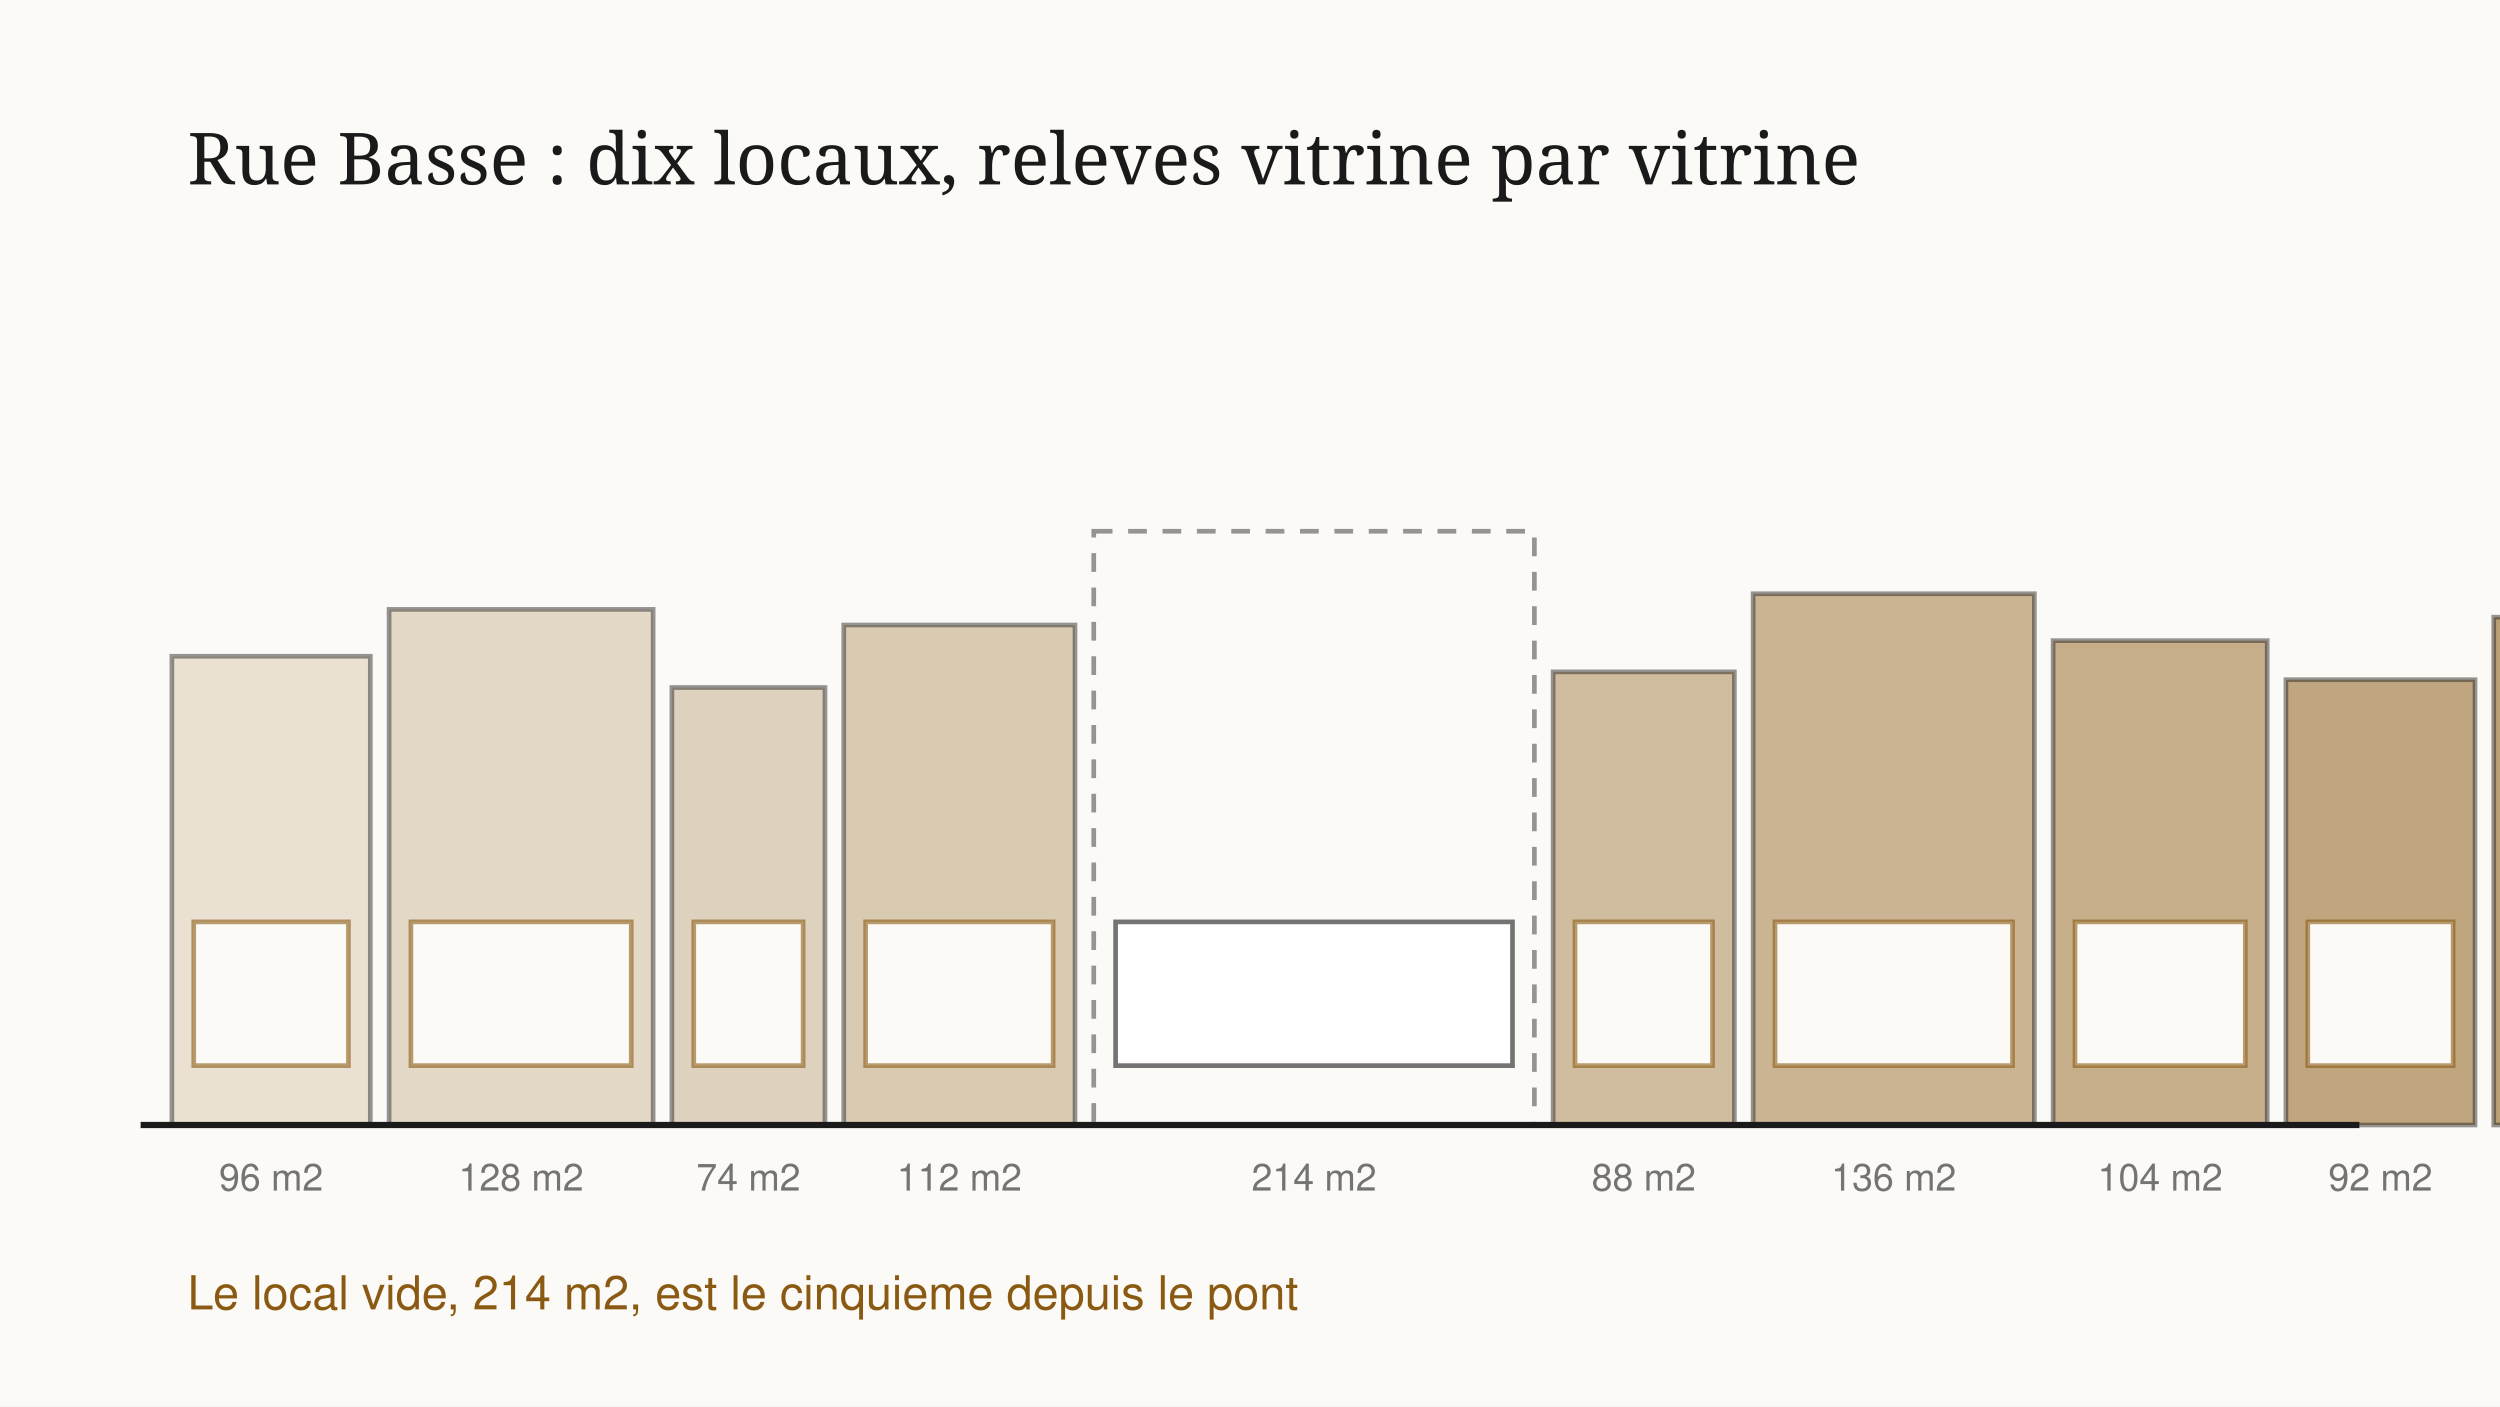
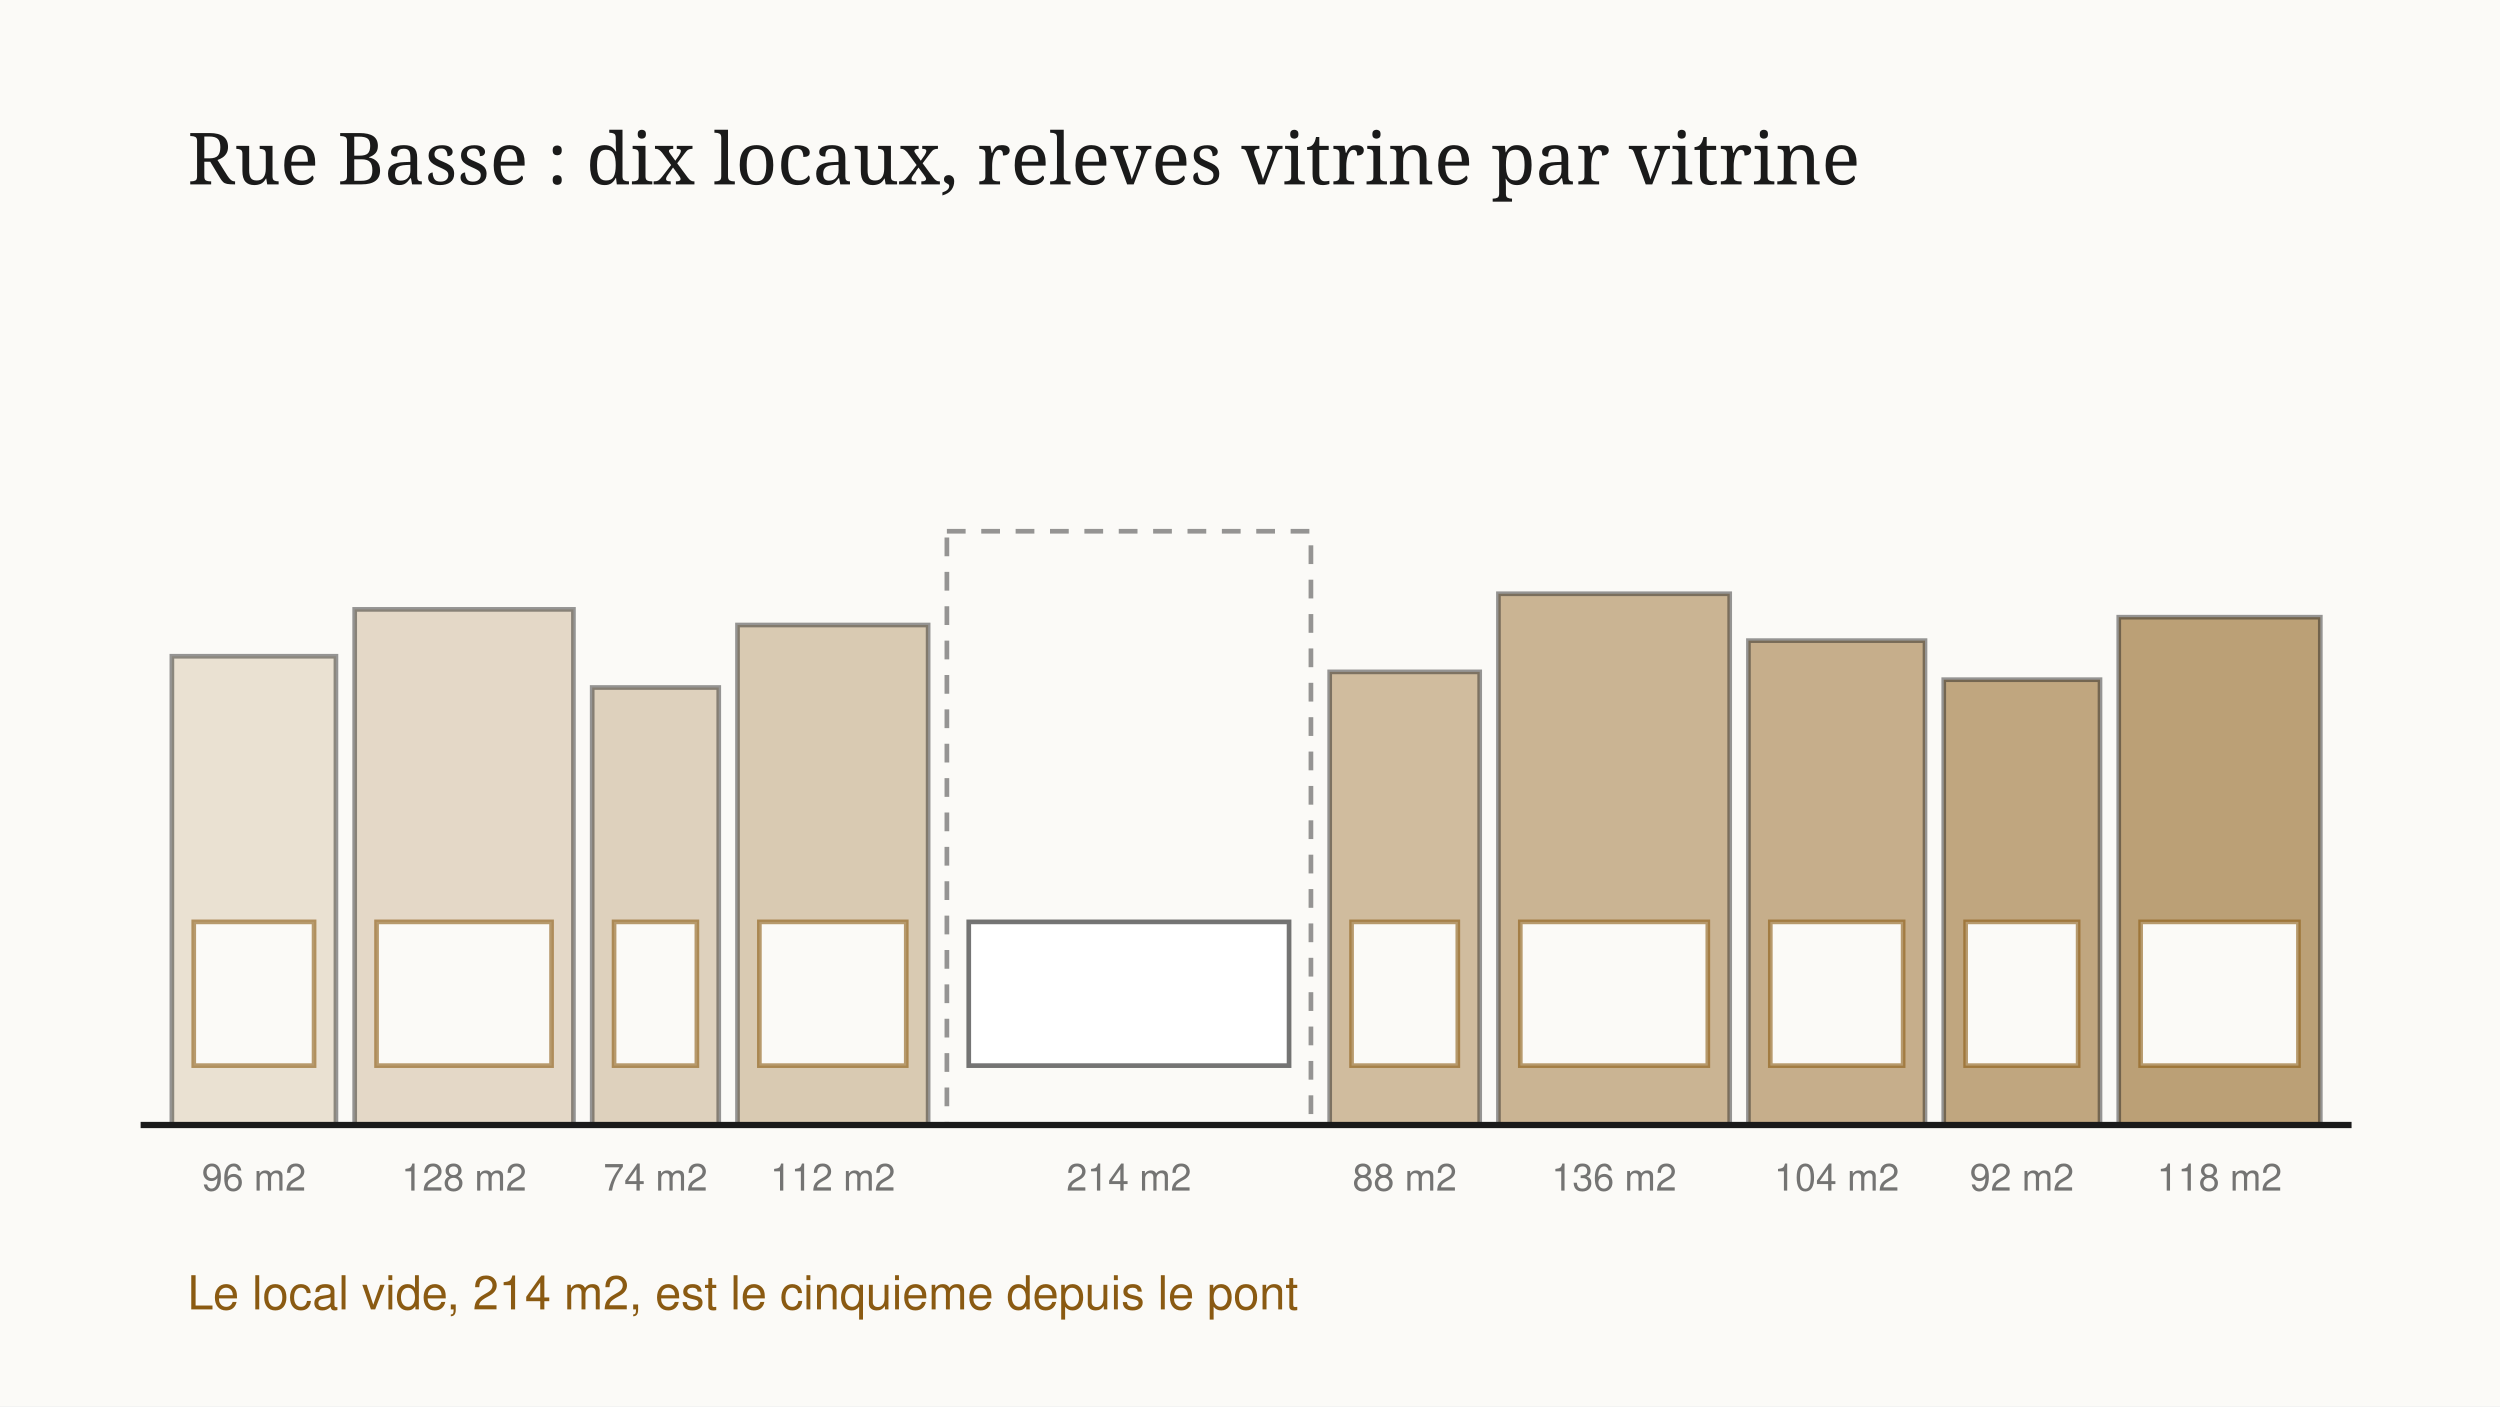
<svg xmlns="http://www.w3.org/2000/svg" viewBox="0 0 1600 900" width="1600" height="900" role="img">
  <rect width="1600" height="900" fill="#FBFAF7" />
  <text x="120" y="118" font-family="Georgia, serif" font-size="46" fill="#1A1A1A">Rue Basse : dix locaux, releves vitrine par vitrine</text>
-   <rect x="110" y="420" width="127" height="300" fill="#8A5A12" fill-opacity="0.16" stroke="#1A1A1A" stroke-opacity="0.45" stroke-width="3" />
-   <rect x="124" y="590" width="99" height="92" fill="#FBFAF7" stroke="#8A5A12" stroke-opacity="0.6" stroke-width="3" />
-   <text x="173.5" y="762" text-anchor="middle" font-family="Helvetica, Arial, sans-serif" font-size="24" fill="#1A1A1A" opacity="0.6">96 m2</text>
-   <rect x="249" y="390" width="169" height="330" fill="#8A5A12" fill-opacity="0.21" stroke="#1A1A1A" stroke-opacity="0.45" stroke-width="3" />
-   <rect x="263" y="590" width="141" height="92" fill="#FBFAF7" stroke="#8A5A12" stroke-opacity="0.6" stroke-width="3" />
-   <text x="333.5" y="762" text-anchor="middle" font-family="Helvetica, Arial, sans-serif" font-size="24" fill="#1A1A1A" opacity="0.6">128 m2</text>
-   <rect x="430" y="440" width="98" height="280" fill="#8A5A12" fill-opacity="0.25" stroke="#1A1A1A" stroke-opacity="0.45" stroke-width="3" />
-   <rect x="444" y="590" width="70" height="92" fill="#FBFAF7" stroke="#8A5A12" stroke-opacity="0.6" stroke-width="3" />
-   <text x="479" y="762" text-anchor="middle" font-family="Helvetica, Arial, sans-serif" font-size="24" fill="#1A1A1A" opacity="0.6">74 m2</text>
-   <rect x="540" y="400" width="148" height="320" fill="#8A5A12" fill-opacity="0.30" stroke="#1A1A1A" stroke-opacity="0.45" stroke-width="3" />
-   <rect x="554" y="590" width="120" height="92" fill="#FBFAF7" stroke="#8A5A12" stroke-opacity="0.6" stroke-width="3" />
-   <text x="614" y="762" text-anchor="middle" font-family="Helvetica, Arial, sans-serif" font-size="24" fill="#1A1A1A" opacity="0.6">112 m2</text>
-   <rect x="700" y="340" width="282" height="380" fill="none" fill-opacity="0" stroke="#1A1A1A" stroke-opacity="0.45" stroke-width="3" stroke-dasharray="12 10" />
-   <rect x="714" y="590" width="254" height="92" fill="#FFFFFF" stroke="#1A1A1A" stroke-opacity="0.6" stroke-width="3" />
-   <text x="841" y="762" text-anchor="middle" font-family="Helvetica, Arial, sans-serif" font-size="24" fill="#1A1A1A" opacity="0.6">214 m2</text>
-   <rect x="994" y="430" width="116" height="290" fill="#8A5A12" fill-opacity="0.39" stroke="#1A1A1A" stroke-opacity="0.45" stroke-width="3" />
-   <rect x="1008" y="590" width="88" height="92" fill="#FBFAF7" stroke="#8A5A12" stroke-opacity="0.6" stroke-width="3" />
-   <text x="1052" y="762" text-anchor="middle" font-family="Helvetica, Arial, sans-serif" font-size="24" fill="#1A1A1A" opacity="0.6">88 m2</text>
-   <rect x="1122" y="380" width="180" height="340" fill="#8A5A12" fill-opacity="0.43" stroke="#1A1A1A" stroke-opacity="0.45" stroke-width="3" />
-   <rect x="1136" y="590" width="152" height="92" fill="#FBFAF7" stroke="#8A5A12" stroke-opacity="0.6" stroke-width="3" />
-   <text x="1212" y="762" text-anchor="middle" font-family="Helvetica, Arial, sans-serif" font-size="24" fill="#1A1A1A" opacity="0.6">136 m2</text>
-   <rect x="1314" y="410" width="137" height="310" fill="#8A5A12" fill-opacity="0.47" stroke="#1A1A1A" stroke-opacity="0.45" stroke-width="3" />
-   <rect x="1328" y="590" width="109" height="92" fill="#FBFAF7" stroke="#8A5A12" stroke-opacity="0.6" stroke-width="3" />
-   <text x="1382.5" y="762" text-anchor="middle" font-family="Helvetica, Arial, sans-serif" font-size="24" fill="#1A1A1A" opacity="0.6">104 m2</text>
-   <rect x="1463" y="435" width="121" height="285" fill="#8A5A12" fill-opacity="0.52" stroke="#1A1A1A" stroke-opacity="0.45" stroke-width="3" />
-   <rect x="1477" y="590" width="93" height="92" fill="#FBFAF7" stroke="#8A5A12" stroke-opacity="0.6" stroke-width="3" />
-   <text x="1523.5" y="762" text-anchor="middle" font-family="Helvetica, Arial, sans-serif" font-size="24" fill="#1A1A1A" opacity="0.6">92 m2</text>
-   <rect x="1596" y="395" width="156" height="325" fill="#8A5A12" fill-opacity="0.56" stroke="#1A1A1A" stroke-opacity="0.45" stroke-width="3" />
-   <rect x="1610" y="590" width="128" height="92" fill="#FBFAF7" stroke="#8A5A12" stroke-opacity="0.6" stroke-width="3" />
-   <text x="1674" y="762" text-anchor="middle" font-family="Helvetica, Arial, sans-serif" font-size="24" fill="#1A1A1A" opacity="0.6">118 m2</text>
-   <line x1="90" y1="720" x2="1510" y2="720" stroke="#1A1A1A" stroke-width="4" />
+   <rect x="110" y="420" width="105" height="300" fill="#8A5A12" fill-opacity="0.16" stroke="#1A1A1A" stroke-opacity="0.45" stroke-width="3" />
+   <rect x="124" y="590" width="77" height="92" fill="#FBFAF7" stroke="#8A5A12" stroke-opacity="0.6" stroke-width="3" />
+   <text x="162.5" y="762" text-anchor="middle" font-family="Helvetica, Arial, sans-serif" font-size="24" fill="#1A1A1A" opacity="0.6">96 m2</text>
+   <rect x="227" y="390" width="140" height="330" fill="#8A5A12" fill-opacity="0.21" stroke="#1A1A1A" stroke-opacity="0.45" stroke-width="3" />
+   <rect x="241" y="590" width="112" height="92" fill="#FBFAF7" stroke="#8A5A12" stroke-opacity="0.6" stroke-width="3" />
+   <text x="297" y="762" text-anchor="middle" font-family="Helvetica, Arial, sans-serif" font-size="24" fill="#1A1A1A" opacity="0.6">128 m2</text>
+   <rect x="379" y="440" width="81" height="280" fill="#8A5A12" fill-opacity="0.25" stroke="#1A1A1A" stroke-opacity="0.45" stroke-width="3" />
+   <rect x="393" y="590" width="53" height="92" fill="#FBFAF7" stroke="#8A5A12" stroke-opacity="0.6" stroke-width="3" />
+   <text x="419.5" y="762" text-anchor="middle" font-family="Helvetica, Arial, sans-serif" font-size="24" fill="#1A1A1A" opacity="0.6">74 m2</text>
+   <rect x="472" y="400" width="122" height="320" fill="#8A5A12" fill-opacity="0.30" stroke="#1A1A1A" stroke-opacity="0.45" stroke-width="3" />
+   <rect x="486" y="590" width="94" height="92" fill="#FBFAF7" stroke="#8A5A12" stroke-opacity="0.6" stroke-width="3" />
+   <text x="533" y="762" text-anchor="middle" font-family="Helvetica, Arial, sans-serif" font-size="24" fill="#1A1A1A" opacity="0.6">112 m2</text>
+   <rect x="606" y="340" width="233" height="380" fill="none" fill-opacity="0" stroke="#1A1A1A" stroke-opacity="0.45" stroke-width="3" stroke-dasharray="12 10" />
+   <rect x="620" y="590" width="205" height="92" fill="#FFFFFF" stroke="#1A1A1A" stroke-opacity="0.6" stroke-width="3" />
+   <text x="722.5" y="762" text-anchor="middle" font-family="Helvetica, Arial, sans-serif" font-size="24" fill="#1A1A1A" opacity="0.6">214 m2</text>
+   <rect x="851" y="430" width="96" height="290" fill="#8A5A12" fill-opacity="0.39" stroke="#1A1A1A" stroke-opacity="0.45" stroke-width="3" />
+   <rect x="865" y="590" width="68" height="92" fill="#FBFAF7" stroke="#8A5A12" stroke-opacity="0.6" stroke-width="3" />
+   <text x="899" y="762" text-anchor="middle" font-family="Helvetica, Arial, sans-serif" font-size="24" fill="#1A1A1A" opacity="0.6">88 m2</text>
+   <rect x="959" y="380" width="148" height="340" fill="#8A5A12" fill-opacity="0.43" stroke="#1A1A1A" stroke-opacity="0.45" stroke-width="3" />
+   <rect x="973" y="590" width="120" height="92" fill="#FBFAF7" stroke="#8A5A12" stroke-opacity="0.6" stroke-width="3" />
+   <text x="1033" y="762" text-anchor="middle" font-family="Helvetica, Arial, sans-serif" font-size="24" fill="#1A1A1A" opacity="0.6">136 m2</text>
+   <rect x="1119" y="410" width="113" height="310" fill="#8A5A12" fill-opacity="0.47" stroke="#1A1A1A" stroke-opacity="0.45" stroke-width="3" />
+   <rect x="1133" y="590" width="85" height="92" fill="#FBFAF7" stroke="#8A5A12" stroke-opacity="0.6" stroke-width="3" />
+   <text x="1175.5" y="762" text-anchor="middle" font-family="Helvetica, Arial, sans-serif" font-size="24" fill="#1A1A1A" opacity="0.6">104 m2</text>
+   <rect x="1244" y="435" width="100" height="285" fill="#8A5A12" fill-opacity="0.52" stroke="#1A1A1A" stroke-opacity="0.45" stroke-width="3" />
+   <rect x="1258" y="590" width="72" height="92" fill="#FBFAF7" stroke="#8A5A12" stroke-opacity="0.6" stroke-width="3" />
+   <text x="1294" y="762" text-anchor="middle" font-family="Helvetica, Arial, sans-serif" font-size="24" fill="#1A1A1A" opacity="0.6">92 m2</text>
+   <rect x="1356" y="395" width="129" height="325" fill="#8A5A12" fill-opacity="0.56" stroke="#1A1A1A" stroke-opacity="0.45" stroke-width="3" />
+   <rect x="1370" y="590" width="101" height="92" fill="#FBFAF7" stroke="#8A5A12" stroke-opacity="0.6" stroke-width="3" />
+   <text x="1420.5" y="762" text-anchor="middle" font-family="Helvetica, Arial, sans-serif" font-size="24" fill="#1A1A1A" opacity="0.6">118 m2</text>
+   <line x1="90" y1="720" x2="1505" y2="720" stroke="#1A1A1A" stroke-width="4" />
  <text x="120" y="838" font-family="Helvetica, Arial, sans-serif" font-size="30" fill="#8A5A12">Le local vide, 214 m2, est le cinquieme depuis le pont</text>
</svg>
